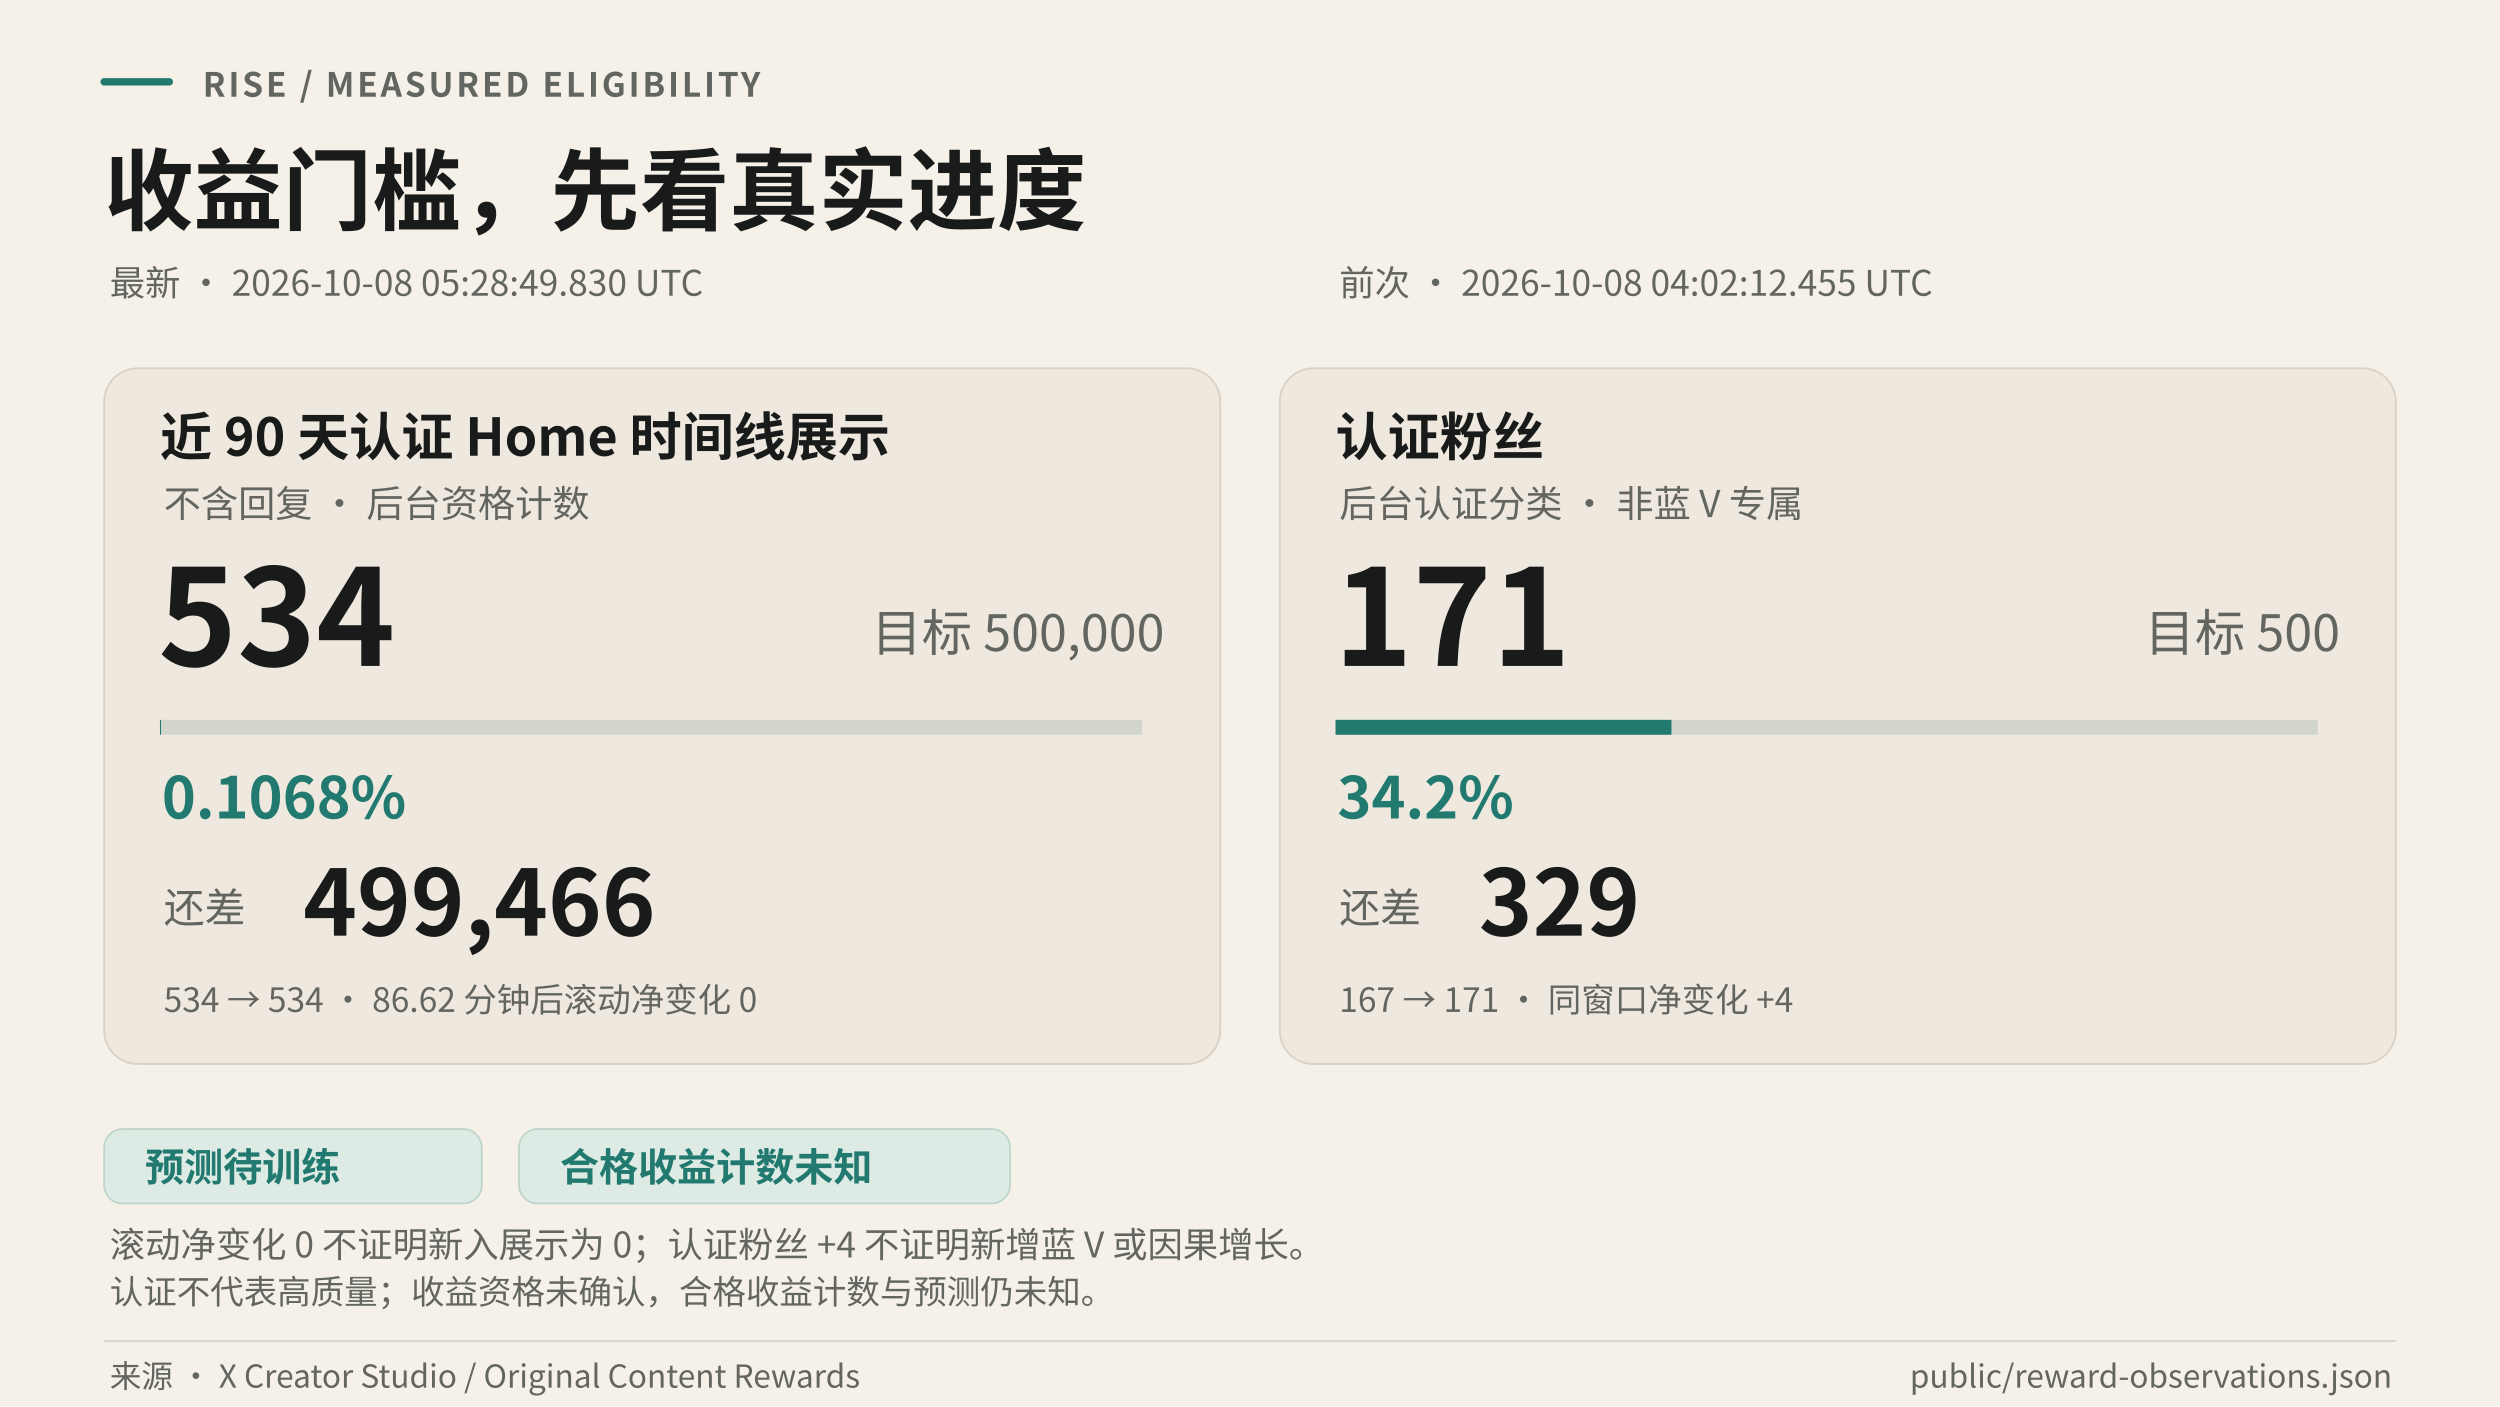
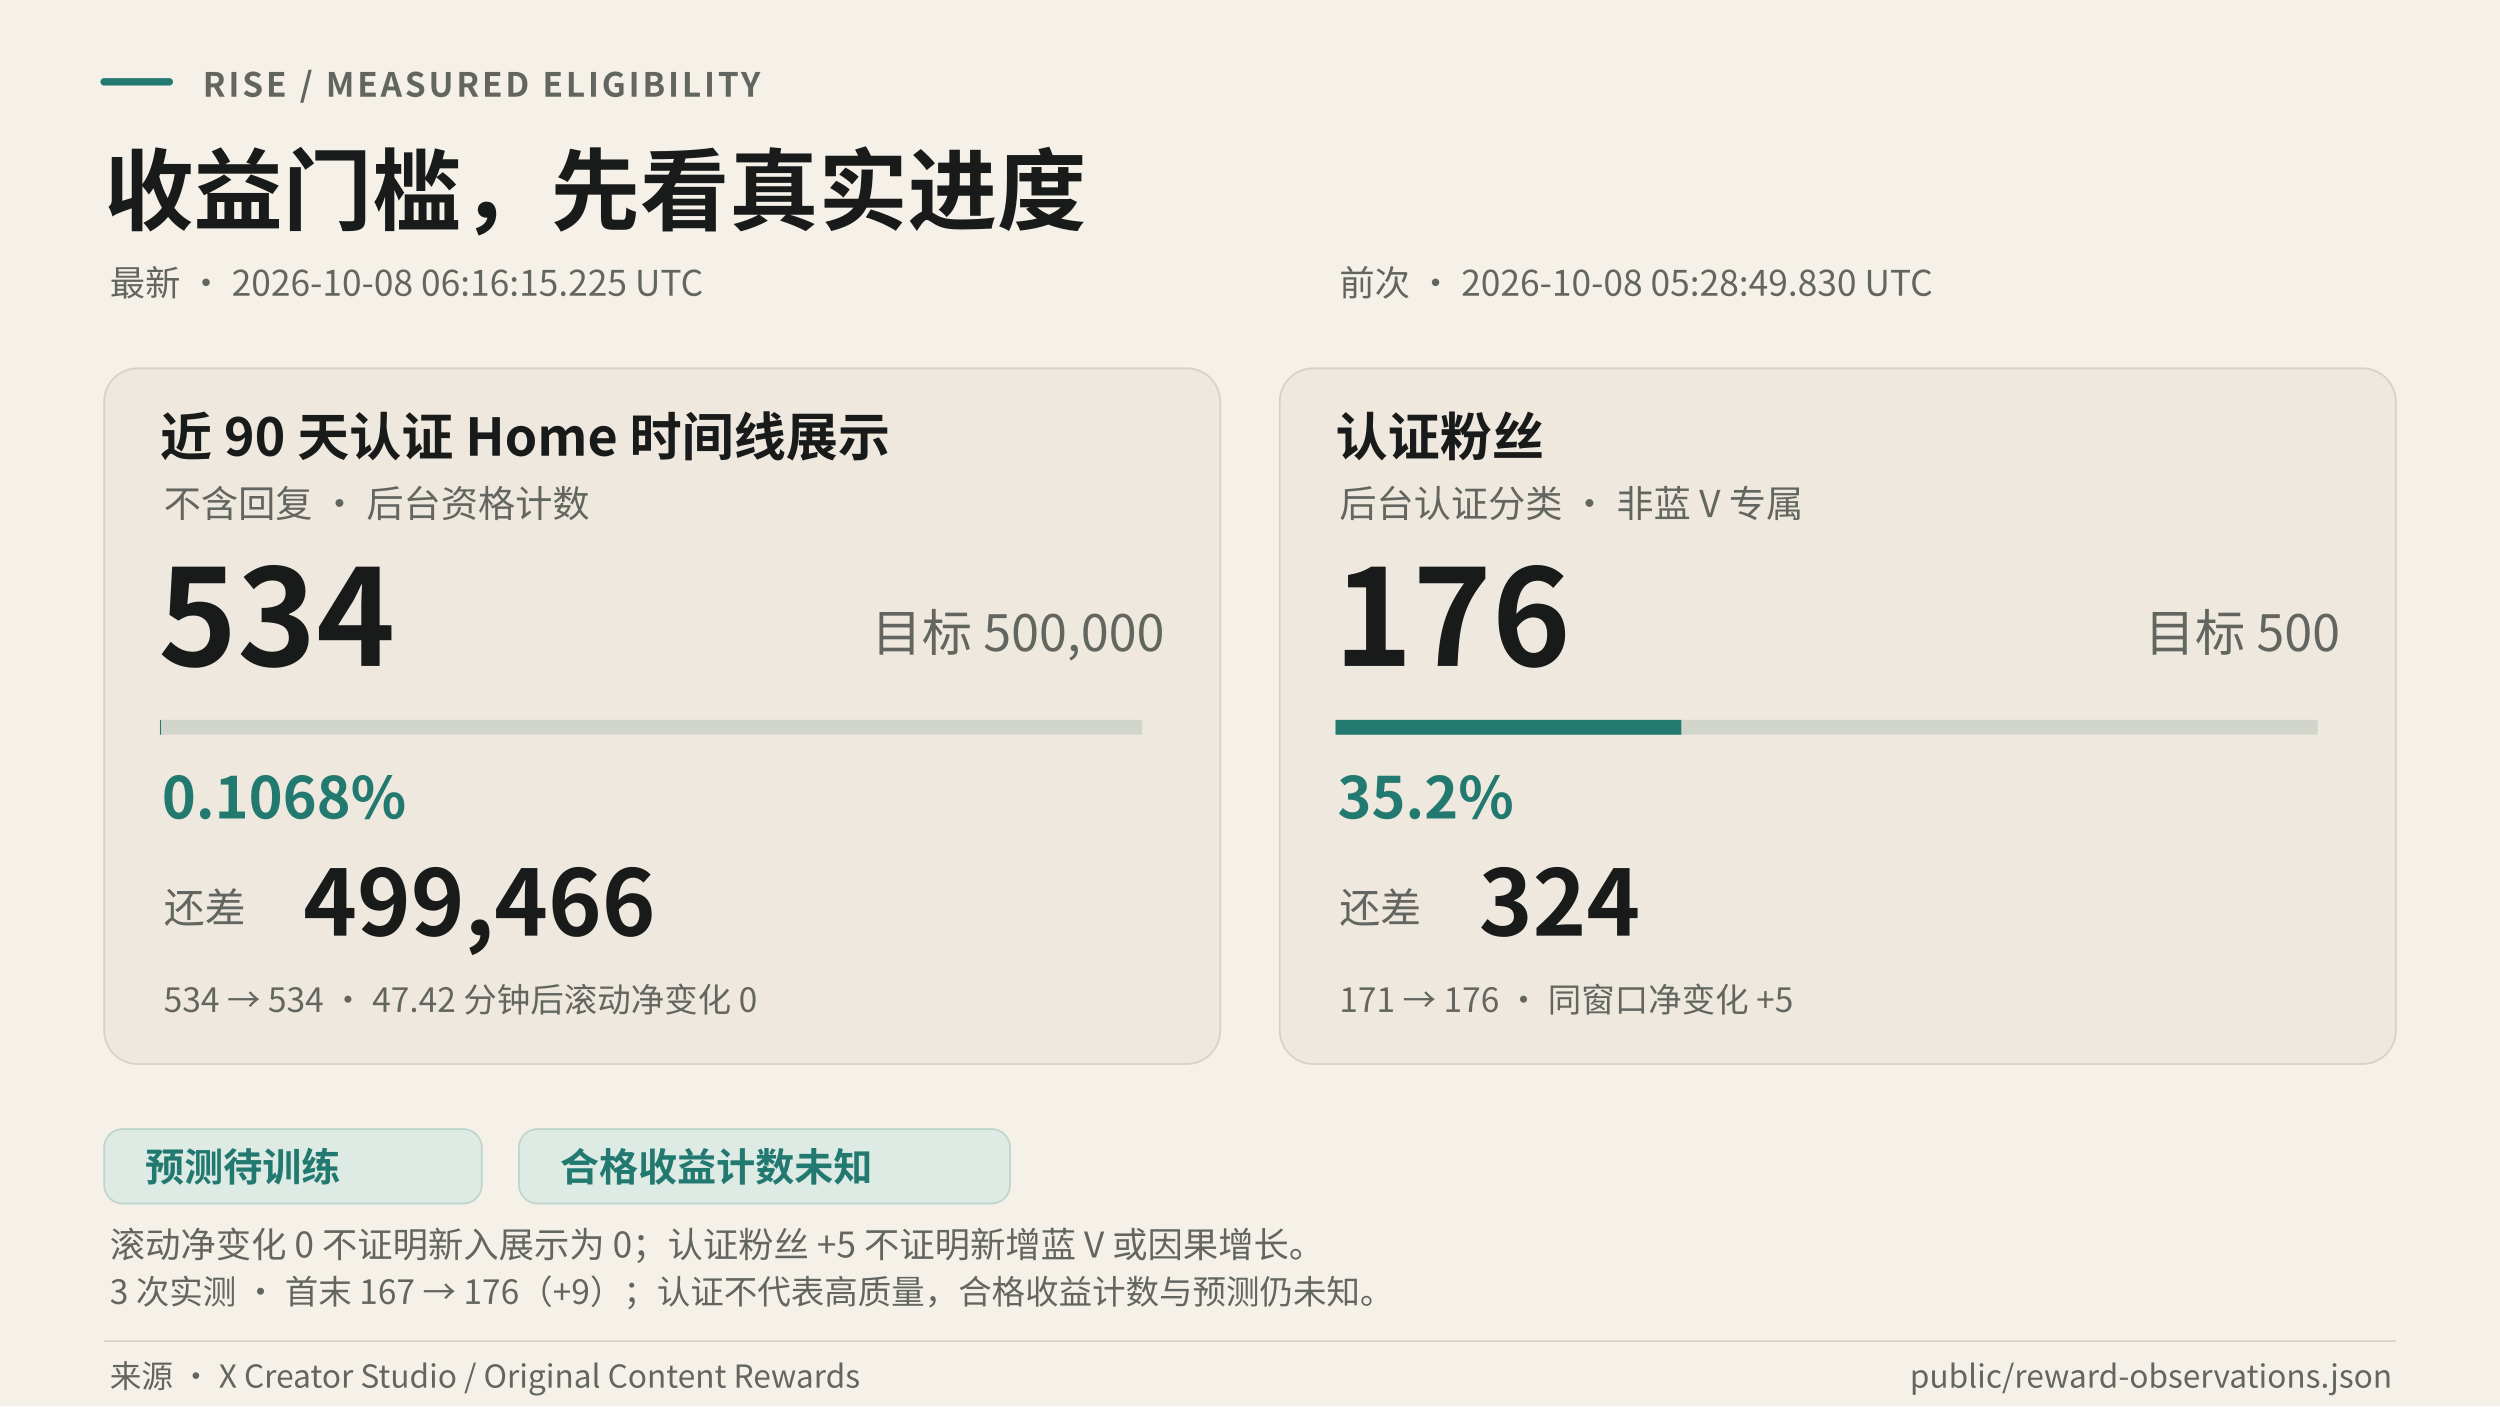
<svg xmlns="http://www.w3.org/2000/svg" width="1344" height="756" viewBox="0 0 1344 756" role="img" aria-labelledby="title desc">
  <style>
    text{font-family:'Noto Sans CJK SC','Noto Sans',sans-serif}
    .ink{fill:#191b1b}.muted{fill:#636660}.teal{fill:#21796f}
  </style>
  <rect width="1344" height="756" fill="#f5f1e9" />
  <path d="M56 44H91" stroke="#21796f" stroke-width="4" stroke-linecap="round" />
  <text class="muted" x="109" y="52" font-size="18" font-weight="600" letter-spacing="1.5">RISE / MEASURED ELIGIBILITY</text>
  <text class="ink" x="56" y="120" font-size="48" font-weight="800">收益门槛，先看真实进度</text>
-   <text class="muted" x="59" y="159" font-size="19">最新 · 2026-10-08 05:28:49.830 UTC</text>
-   <text class="muted" x="720" y="159" font-size="19">前次 · 2026-10-08 04:02:12.455 UTC</text>
+   <text class="muted" x="59" y="159" font-size="19">最新 · 2026-10-08 06:16:15.225 UTC</text>
+   <text class="muted" x="720" y="159" font-size="19">前次 · 2026-10-08 05:28:49.830 UTC</text>
  <rect x="56" y="198" width="600" height="374" rx="18" fill="#eee8de" stroke="#d8d1c6" />
  <rect x="688" y="198" width="600" height="374" rx="18" fill="#eee8de" stroke="#d8d1c6" />
  <g class="ink" font-size="28" font-weight="700">
    <text x="86" y="245">近 90 天认证 Home 时间线展示</text>
    <text x="718" y="245">认证粉丝</text>
  </g>
  <g class="muted" font-size="20">
    <text x="88" y="278">不含回复 · 后台资格计数</text>
    <text x="720" y="278">后台认证分类 · 非蓝 V 专属</text>
  </g>
  <g class="ink" font-size="72" font-weight="800">
    <text x="85" y="358">534</text>
-     <text x="717" y="358">171</text>
+     <text x="717" y="358">176</text>
  </g>
  <g class="muted" font-size="27" text-anchor="end">
    <text x="626" y="350">目标 500,000</text>
    <text x="1258" y="350">目标 500</text>
  </g>
  <rect x="86" y="387" width="528" height="8" fill="#d1d5cb" />
  <rect id="impression-progress" x="86" y="387" width="0.564" height="8" fill="#21796f" />
  <rect x="718" y="387" width="528" height="8" fill="#d1d5cb" />
-   <rect id="follower-progress" x="718" y="387" width="180.576" height="8" fill="#21796f" />
+   <rect id="follower-progress" x="718" y="387" width="185.856" height="8" fill="#21796f" />
  <g class="teal" font-size="31" font-weight="700">
    <text x="87" y="440">0.1068%</text>
-     <text x="719" y="440">34.2%</text>
+     <text x="719" y="440">35.2%</text>
  </g>
  <g class="muted" font-size="22">
    <text x="88" y="496">还差</text>
    <text x="720" y="496">还差</text>
  </g>
  <g class="ink" font-size="49" font-weight="800">
    <text x="163" y="503">499,466</text>
-     <text x="795" y="503">329</text>
+     <text x="795" y="503">324</text>
  </g>
  <g class="muted" font-size="18">
-     <text x="88" y="544">534 → 534 · 86.62 分钟后滚动净变化 0</text>
-     <text x="720" y="544">167 → 171 · 同窗口净变化 +4</text>
+     <text x="88" y="544">534 → 534 · 47.42 分钟后滚动净变化 0</text>
+     <text x="720" y="544">171 → 176 · 同窗口净变化 +5</text>
  </g>
  <rect x="56" y="607" width="203" height="40" rx="10" fill="#deebe5" stroke="#bfd5cb" />
  <rect x="279" y="607" width="264" height="40" rx="10" fill="#deebe5" stroke="#bfd5cb" />
  <g class="teal" font-size="21" font-weight="600">
    <text x="78" y="635">预测待训练</text>
    <text x="301" y="635">合格收益计数未知</text>
  </g>
-   <text class="muted" x="59" y="676" font-size="19">滚动净变化 0 不证明新入展示为 0；认证粉丝 +4 不证明新增蓝 V 或因果增长。</text>
-   <text class="muted" x="59" y="701" font-size="18">认证不代表高质量；收益资格未确认，合格收益计数与预测仍未知。</text>
+   <text class="muted" x="59" y="676" font-size="19">滚动净变化 0 不证明新入展示为 0；认证粉丝 +5 不证明新增蓝 V 或因果增长。</text>
+   <text class="muted" x="59" y="701" font-size="18">3 次实测 · 首末 167 → 176（+9）；认证不代表高质量，合格收益计数与预测仍未知。</text>
  <path d="M56 721H1288" stroke="#d8d1c6" />
  <text class="muted" x="59" y="746" font-size="17">来源 · X Creator Studio / Original Content Rewards</text>
  <text class="muted" x="1286" y="746" font-size="17" text-anchor="end">public/reward-observations.json</text>
</svg>
